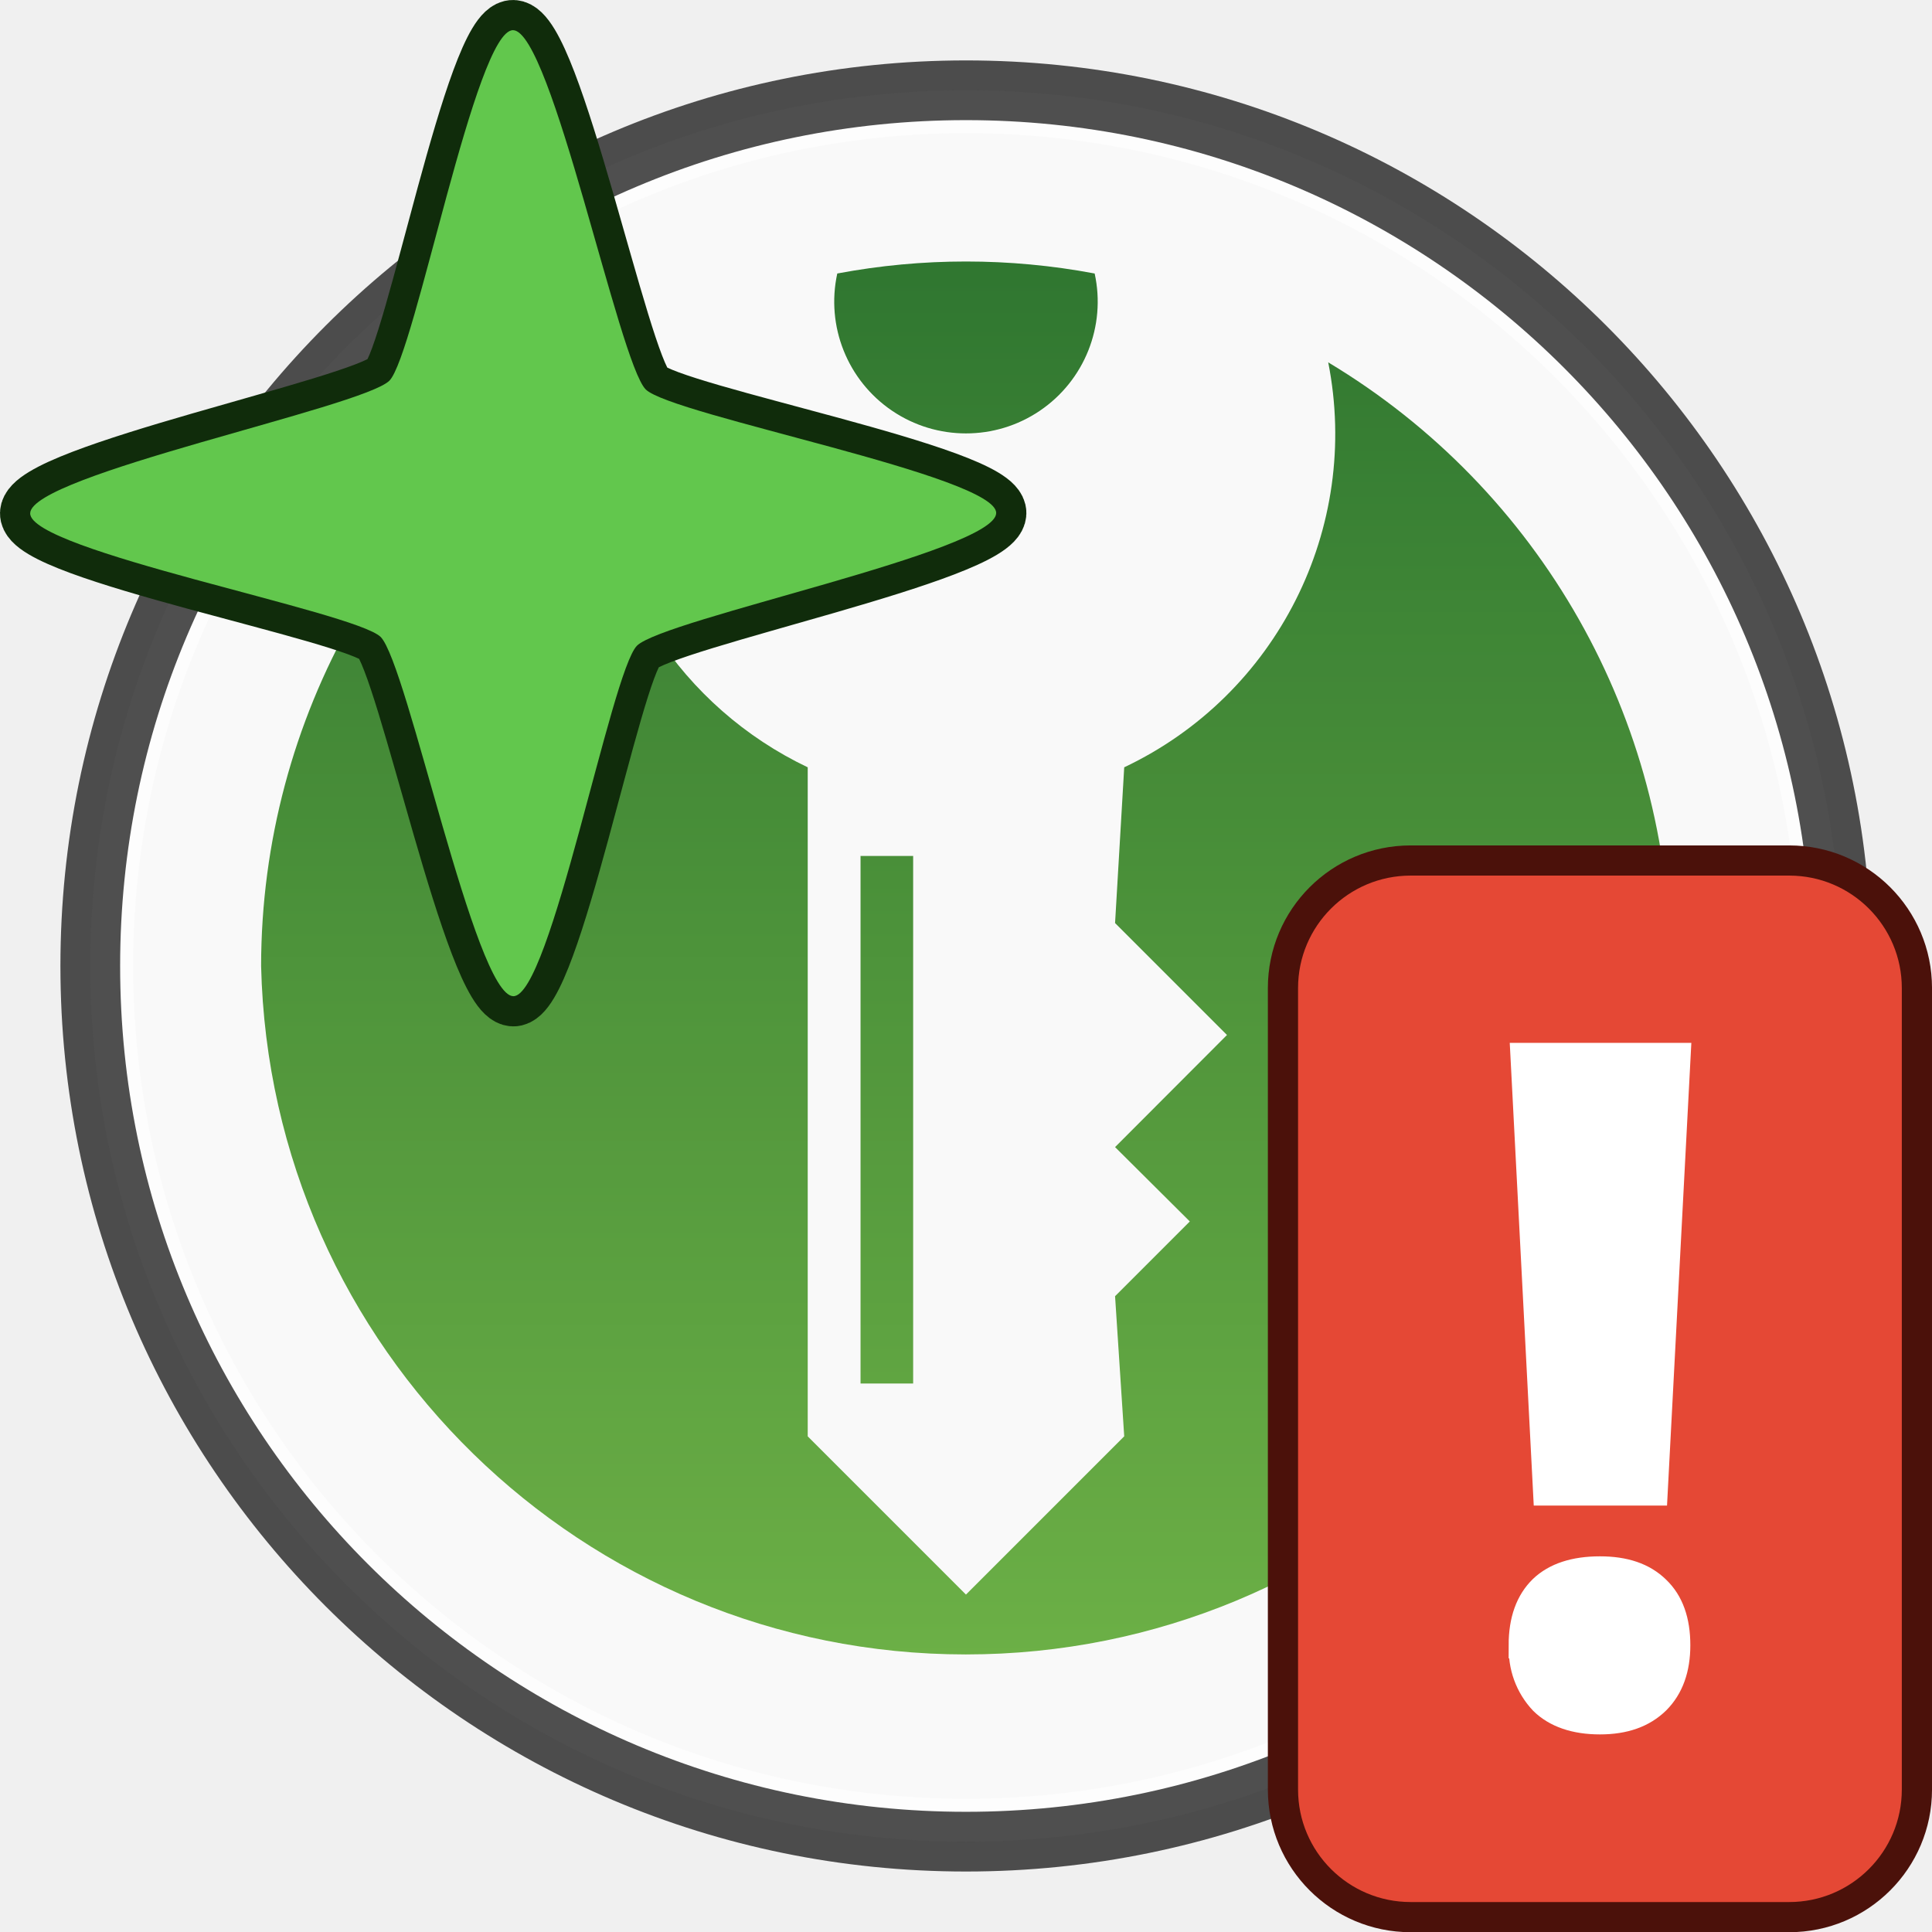
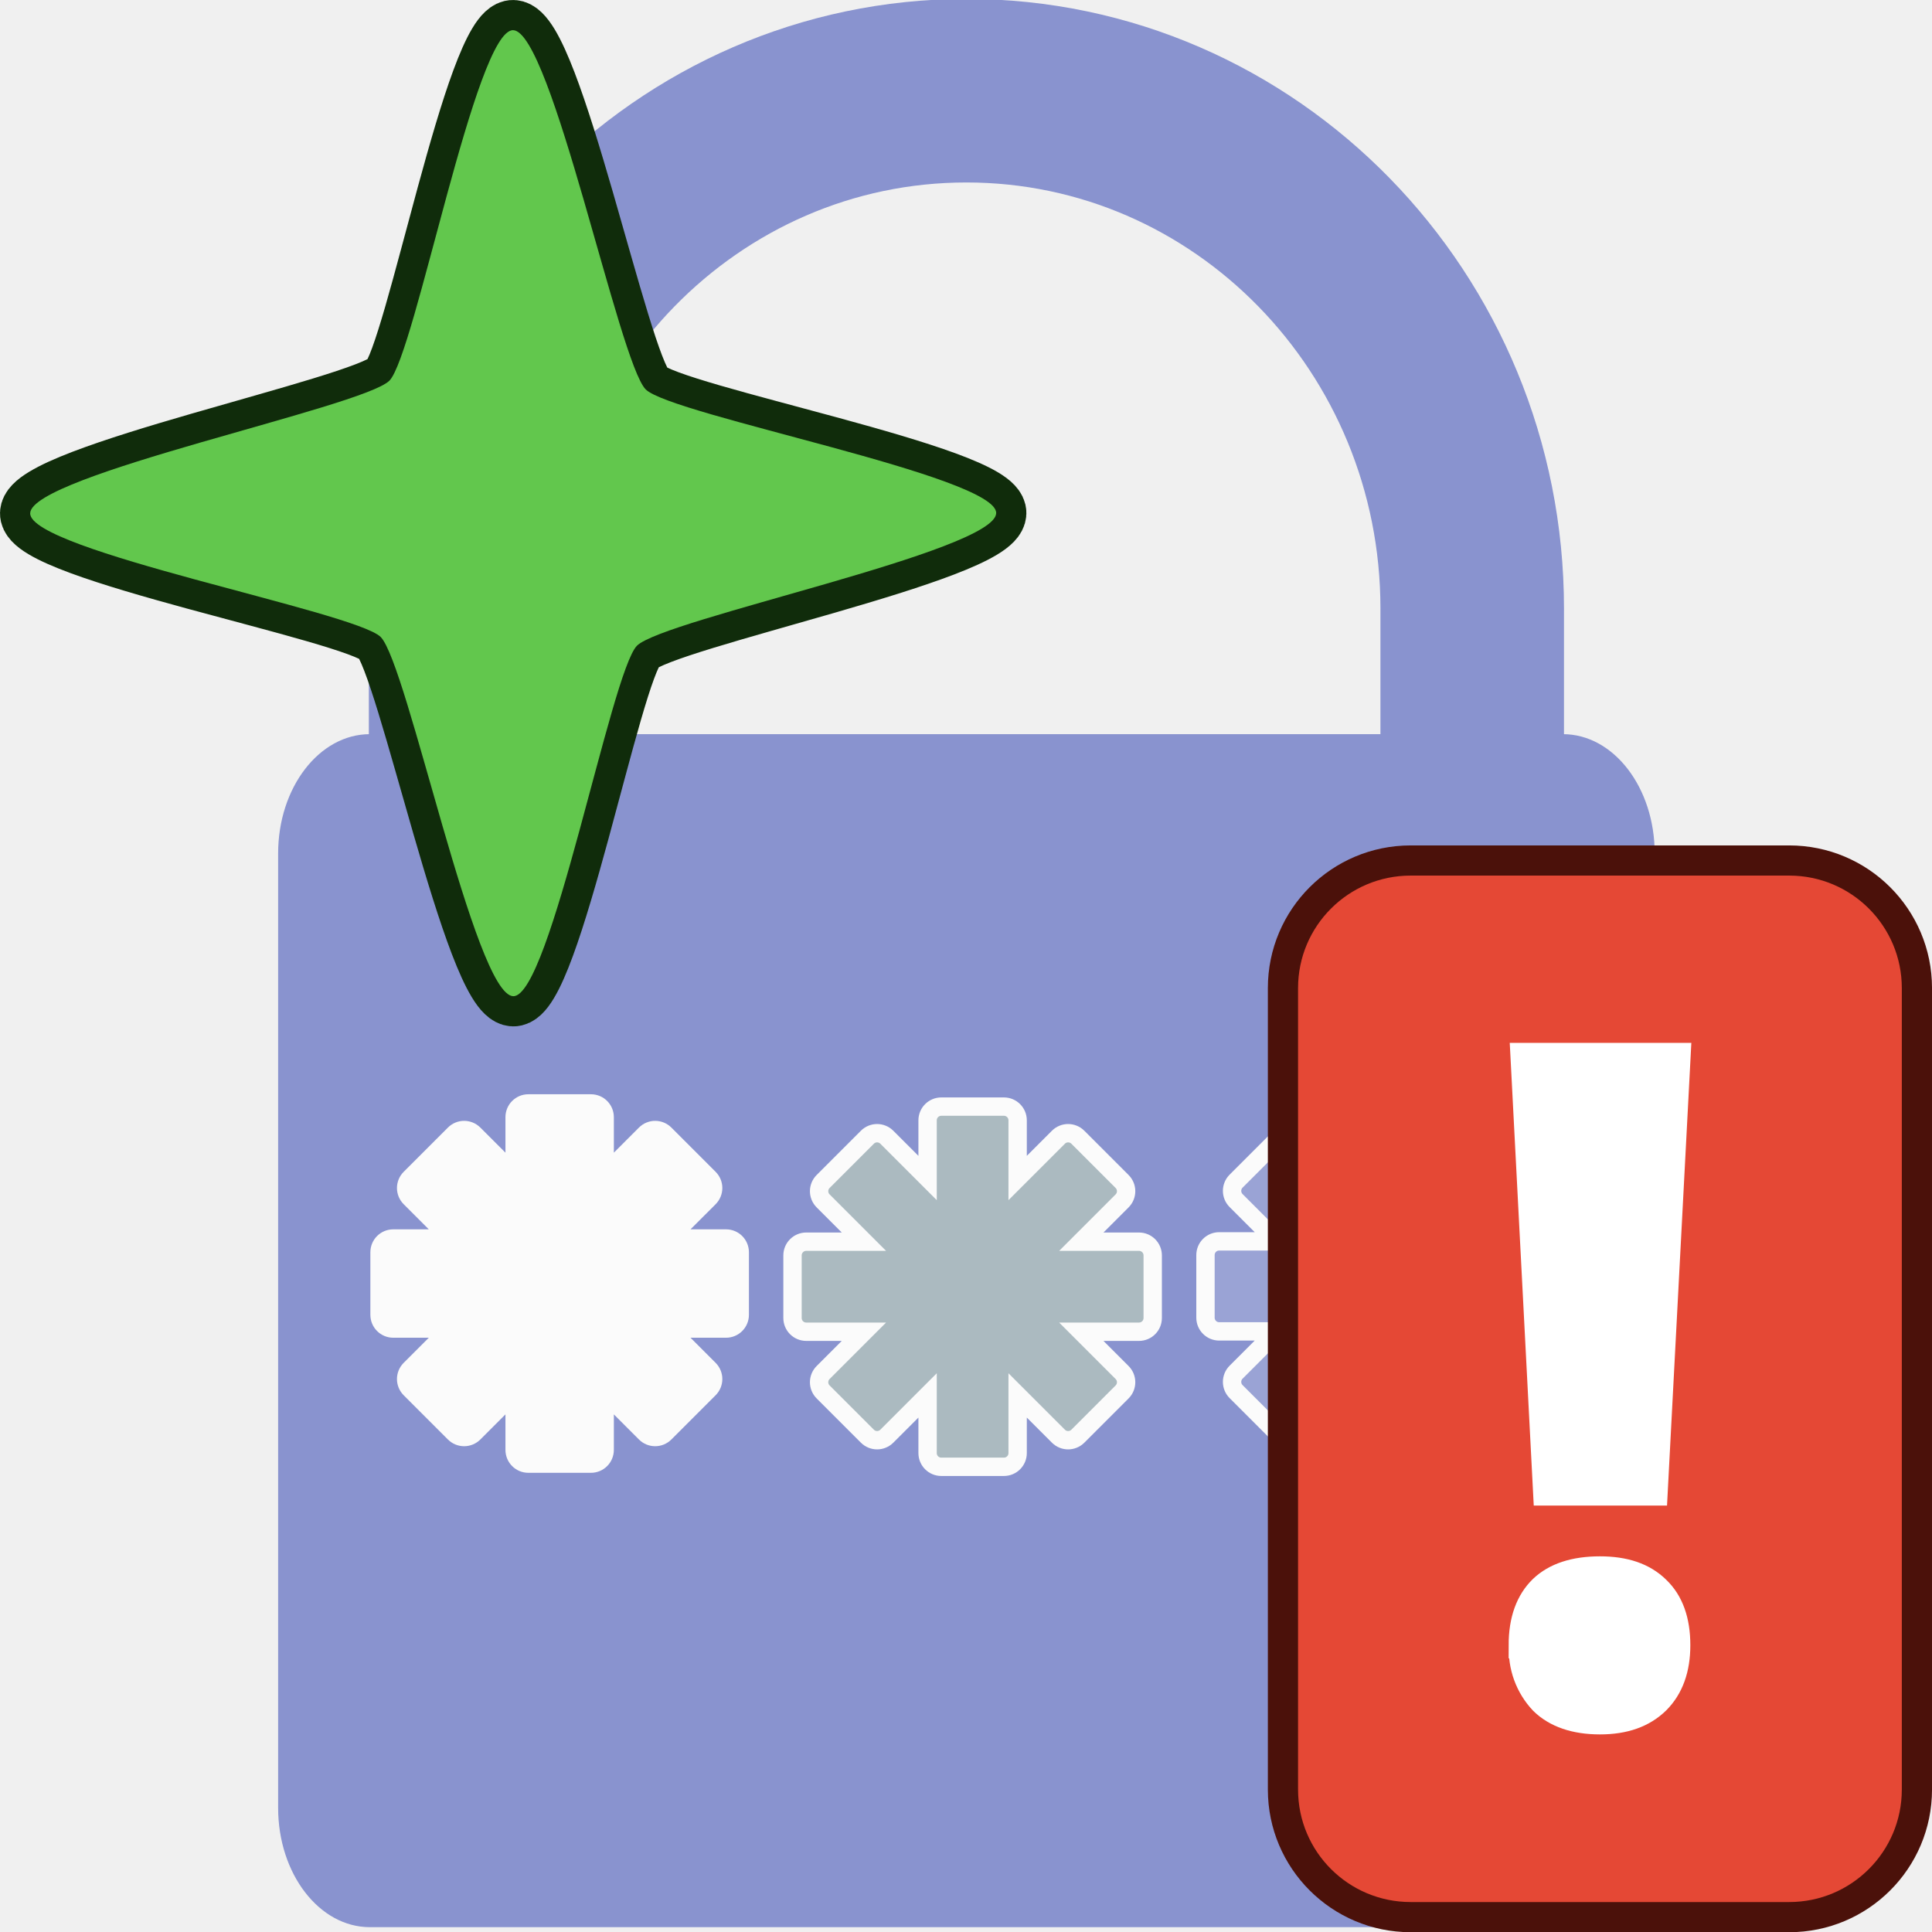
- <svg xmlns="http://www.w3.org/2000/svg" xmlns:xlink="http://www.w3.org/1999/xlink" height="64" width="64" viewBox="0 0 64 64" xml:space="preserve">
-   <defs>
-     <linearGradient id="a">
-       <stop offset="0" style="stop-color:#226e23;stop-opacity:1" />
-       <stop offset="1" style="stop-color:#63ab3a;stop-opacity:1" />
-     </linearGradient>
-     <linearGradient xlink:href="#a" id="b" x1="53.24" y1="12.75" x2="53.24" y2="86.36" gradientUnits="userSpaceOnUse" />
-   </defs>
-   <g transform="translate(.42 .42) scale(.63158)" style="display:inline">
-     <circle r="45.93" style="opacity:.871;fill:#fff;fill-opacity:1;fill-rule:evenodd;stroke:#000;stroke-width:3.132;stroke-linecap:round;stroke-linejoin:round;stroke-miterlimit:4;stroke-dasharray:none;stroke-opacity:.784" cx="50" cy="50" />
-     <circle style="opacity:1;fill:none;fill-opacity:1;fill-rule:evenodd;stroke:none;stroke-width:1.5;stroke-linecap:round;stroke-linejoin:round;stroke-miterlimit:4;stroke-dasharray:none;stroke-opacity:1" cx="50" cy="50" r="42.32" />
-     <path style="opacity:1;fill:#f9f9f9;fill-opacity:1;fill-rule:evenodd;stroke:none;stroke-width:2.5;stroke-linecap:round;stroke-linejoin:round;stroke-miterlimit:4;stroke-dasharray:none;stroke-opacity:1" d="M50 6.32A43.68 43.68 0 0 0 6.32 50 43.68 43.68 0 0 0 50 93.68 43.68 43.68 0 0 0 93.68 50 43.68 43.68 0 0 0 50 6.32Zm0 6.72c2.26 0 4.52.22 6.75.64a6.92 6.92 0 1 1-13.5 0c2.23-.42 4.49-.64 6.75-.64Zm-19 5.3a19.36 19.36 0 0 0 10.7 21.24v35.09l8.3 8.3 8.3-8.3-.48-7.35 3.92-3.92-3.92-3.9 5.87-5.88-5.87-5.87.48-8.17A19.35 19.35 0 0 0 69 18.34 36.97 36.97 0 0 1 86.95 50a36.97 36.97 0 0 1-73.92 0c.01-12.98 6.83-25 17.97-31.67Zm13.46 25.9h2.77V71.9h-2.76V44.23z" />
-     <path style="opacity:.94;fill:url(#b);fill-opacity:1;fill-rule:nonzero;stroke:none;stroke-width:.8;stroke-linecap:round;stroke-linejoin:round;stroke-miterlimit:4;stroke-dasharray:none;stroke-opacity:1" d="M56.75 13.68a6.91 6.91 0 1 1-13.5 0 36.48 36.48 0 0 1 13.5 0zM30.63 22.1c0 7.72 4.53 14.37 11.07 17.48v35.09l8.3 8.3 8.3-8.3-.48-7.35 3.92-3.92-3.92-3.9 5.87-5.88-5.87-5.87.48-8.17A19.35 19.35 0 0 0 69 18.34 36.97 36.97 0 0 1 86.95 50a36.97 36.97 0 0 1-73.92 0c.01-12.98 6.83-25 17.97-31.67a19.4 19.4 0 0 0-.38 3.77zm13.83 22.13h2.77V71.9h-2.76V44.24z" />
+ <svg xmlns="http://www.w3.org/2000/svg" height="64" width="64" viewBox="0 0 64 64">
+   <g transform="scale(0.304)" opacity="0.7">
+     <path style="fill:none;stroke:#5c6bc0;stroke-width:20;stroke-miterlimit:4" d="M 105.308,9.883 A 55.117,56.435 0 0 0 50.192,66.318 a 55.117,56.435 0 0 0 5.08e-4,0.262 V 140.117 H 160.424 V 66.643 A 55.117,56.435 0 0 0 160.425,66.318 55.117,56.435 0 0 0 105.308,9.883 Z" />
+     <rect style="fill:#5c6bc0;fill-opacity:1;fill-rule:evenodd" width="150" height="130" x="30.308" y="80" rx="10" ry="13" />
+     <path style="fill:#7582c9;fill-opacity:1;stroke:#ffffff;stroke-width:2;stroke-miterlimit:4" d="m 147.576,120.549 c -0.83,0 -1.498,0.668 -1.498,1.498 v 6.282 l -4.442,-4.442 c -0.587,-0.587 -1.533,-0.587 -2.12,0 l -4.819,4.819 c -0.587,0.587 -0.587,1.532 0,2.12 l 4.442,4.442 h -6.282 c -0.83,0 -1.498,0.668 -1.498,1.498 v 6.816 c 0,0.83 0.668,1.498 1.498,1.498 h 6.282 l -4.442,4.442 c -0.587,0.587 -0.587,1.533 0,2.12 l 4.819,4.819 c 0.587,0.587 1.532,0.587 2.12,0 l 4.442,-4.442 v 6.282 c 0,0.83 0.668,1.498 1.498,1.498 h 6.816 c 0.83,0 1.498,-0.668 1.498,-1.498 v -6.282 l 4.442,4.442 c 0.587,0.587 1.532,0.587 2.12,0 l 4.819,-4.819 c 0.587,-0.587 0.587,-1.533 0,-2.12 l -4.442,-4.442 h 6.282 c 0.83,0 1.498,-0.668 1.498,-1.498 v -6.816 c 0,-0.83 -0.668,-1.498 -1.498,-1.498 h -6.282 l 4.442,-4.442 c 0.587,-0.587 0.587,-1.532 0,-2.12 l -4.819,-4.819 c -0.587,-0.587 -1.533,-0.587 -2.12,0 l -4.442,4.442 v -6.282 c 0,-0.83 -0.668,-1.498 -1.498,-1.498 z" />
+     <path style="fill:#8da2ab;fill-opacity:1;stroke:#ffffff;stroke-width:2;stroke-miterlimit:4" d="m 102.576,120.585 c -0.83,0 -1.498,0.668 -1.498,1.498 v 6.282 l -4.442,-4.442 c -0.587,-0.587 -1.533,-0.587 -2.12,0 l -4.819,4.819 c -0.587,0.587 -0.587,1.532 0,2.12 l 4.442,4.442 h -6.282 c -0.83,0 -1.498,0.668 -1.498,1.498 v 6.816 c 0,0.83 0.668,1.498 1.498,1.498 h 6.282 l -4.442,4.442 c -0.587,0.587 -0.587,1.533 0,2.12 l 4.819,4.819 c 0.587,0.587 1.533,0.587 2.12,0 l 4.442,-4.442 v 6.282 c 0,0.83 0.668,1.498 1.498,1.498 h 6.816 c 0.83,0 1.498,-0.668 1.498,-1.498 v -6.282 l 4.442,4.442 c 0.587,0.587 1.532,0.587 2.12,0 l 4.819,-4.819 c 0.587,-0.587 0.587,-1.533 0,-2.12 l -4.442,-4.442 h 6.282 c 0.83,0 1.498,-0.668 1.498,-1.498 v -6.816 c 0,-0.83 -0.668,-1.498 -1.498,-1.498 h -6.282 l 4.442,-4.442 c 0.587,-0.587 0.587,-1.532 0,-2.12 l -4.819,-4.819 c -0.587,-0.587 -1.533,-0.587 -2.12,0 l -4.442,4.442 v -6.282 c 0,-0.83 -0.668,-1.498 -1.498,-1.498 z" />
+     <path style="fill:#ffffff;fill-opacity:1;stroke:#ffffff;stroke-width:2;stroke-miterlimit:4" d="m 57.576,120.239 c -0.83,0 -1.498,0.668 -1.498,1.498 v 6.282 l -4.442,-4.442 c -0.587,-0.587 -1.533,-0.587 -2.12,0 l -4.819,4.819 c -0.587,0.587 -0.587,1.532 0,2.12 l 4.442,4.442 h -6.282 c -0.83,0 -1.498,0.668 -1.498,1.498 v 6.816 c 0,0.83 0.668,1.498 1.498,1.498 h 6.282 l -4.442,4.442 c -0.587,0.587 -0.587,1.533 0,2.12 l 4.819,4.819 c 0.587,0.587 1.533,0.587 2.12,0 l 4.442,-4.442 v 6.282 c 0,0.83 0.668,1.498 1.498,1.498 h 6.816 c 0.83,0 1.498,-0.668 1.498,-1.498 v -6.282 l 4.442,4.442 c 0.587,0.587 1.532,0.587 2.12,0 l 4.819,-4.819 c 0.587,-0.587 0.587,-1.533 0,-2.12 l -4.442,-4.442 h 6.282 c 0.83,0 1.498,-0.668 1.498,-1.498 v -6.816 c 0,-0.83 -0.668,-1.498 -1.498,-1.498 h -6.282 l 4.442,-4.442 c 0.587,-0.587 0.587,-1.532 0,-2.12 l -4.819,-4.819 c -0.587,-0.587 -1.533,-0.587 -2.12,0 l -4.442,4.442 v -6.282 c 0,-0.83 -0.668,-1.498 -1.498,-1.498 z" />
  </g>
-   <g stroke="#0c0c0c" stroke-opacity=".8" style="display:inline;stroke:#34220a;stroke-width:1;stroke-opacity:1">
-     <g style="display:inline;stroke:#34220a;stroke-width:.846;stroke-opacity:1">
-       <path d="M17 33c-1.27-.04-3.5-11-4.39-11.9C11.74 20.25.96 18.24 1 17c.04-1.27 11-3.5 11.9-4.39C13.75 11.74 15.76.96 17 1c1.27.04 3.5 11 4.39 11.9.87.86 11.65 2.87 11.61 4.1-.04 1.27-11 3.5-11.9 4.39-.86.87-2.87 11.65-4.1 11.61z" display="inline" fill="#62c74d" stroke="none" style="display:inline;stroke:#102c0b;stroke-width:2;stroke-dasharray:none;stroke-opacity:1;paint-order:stroke fill markers" />
-     </g>
-     <g style="display:inline;stroke:#34220a;stroke-width:1;stroke-opacity:1">
-       <rect x="39.15" y="22.7" width="20" height="34.04" ry="3.73" display="inline" fill="#e54835" stroke="none" style="display:inline;stroke:#4b110a;stroke-width:2.001;stroke-linecap:round;stroke-linejoin:round;stroke-dasharray:none;stroke-opacity:1;paint-order:stroke fill markers" transform="matrix(1 0 0 .9989 3.85 6.33)" />
-       <path d="M54.81 49.44h-3.59l-.75-14.46h5.1zm-4.4 5.06c0-.83.23-1.45.67-1.88.44-.42 1.08-.63 1.92-.63.82 0 1.44.21 1.89.65.45.43.67 1.05.67 1.86 0 .78-.22 1.4-.67 1.85-.46.45-1.08.67-1.89.67-.82 0-1.46-.22-1.9-.65a2.5 2.5 0 0 1-.68-1.87z" display="inline" fill="#fff" stroke="#fff" style="display:inline;stroke:#fff;stroke-width:.869;stroke-opacity:1" />
-     </g>
+   <g style="display:inline;stroke:#34220a;stroke-width:.846;stroke-opacity:1">
+     <path d="M17 33c-1.27-.04-3.5-11-4.39-11.9C11.74 20.25.96 18.24 1 17c.04-1.27 11-3.5 11.9-4.39C13.75 11.74 15.76.96 17 1c1.27.04 3.5 11 4.39 11.9.87.86 11.65 2.87 11.61 4.1-.04 1.27-11 3.5-11.9 4.39-.86.87-2.87 11.65-4.1 11.61z" fill="#62c74d" stroke="none" style="display:inline;stroke:#102c0b;stroke-width:2;stroke-dasharray:none;stroke-opacity:1;paint-order:stroke fill markers" />
+   </g>
+   <g style="display:inline;stroke:#34220a;stroke-width:1;stroke-opacity:1" stroke="#0c0c0c" stroke-opacity=".8">
+     <rect x="39.15" y="22.7" width="20" height="34.04" ry="3.73" display="inline" fill="#e54835" stroke="none" style="display:inline;stroke:#4b110a;stroke-width:2.001;stroke-linecap:round;stroke-linejoin:round;stroke-dasharray:none;stroke-opacity:1;paint-order:stroke fill markers" transform="matrix(1 0 0 .9989 3.85 6.33)" />
+     <path d="M54.81 49.44h-3.59l-.75-14.46h5.1zm-4.4 5.06c0-.83.23-1.45.67-1.88.44-.42 1.08-.63 1.92-.63.82 0 1.44.21 1.89.65.45.43.67 1.05.67 1.86 0 .78-.22 1.4-.67 1.85-.46.45-1.08.67-1.89.67-.82 0-1.46-.22-1.9-.65a2.5 2.5 0 0 1-.68-1.87z" display="inline" fill="#fff" stroke="#fff" style="display:inline;stroke:#fff;stroke-width:.869;stroke-opacity:1" />
  </g>
</svg>
